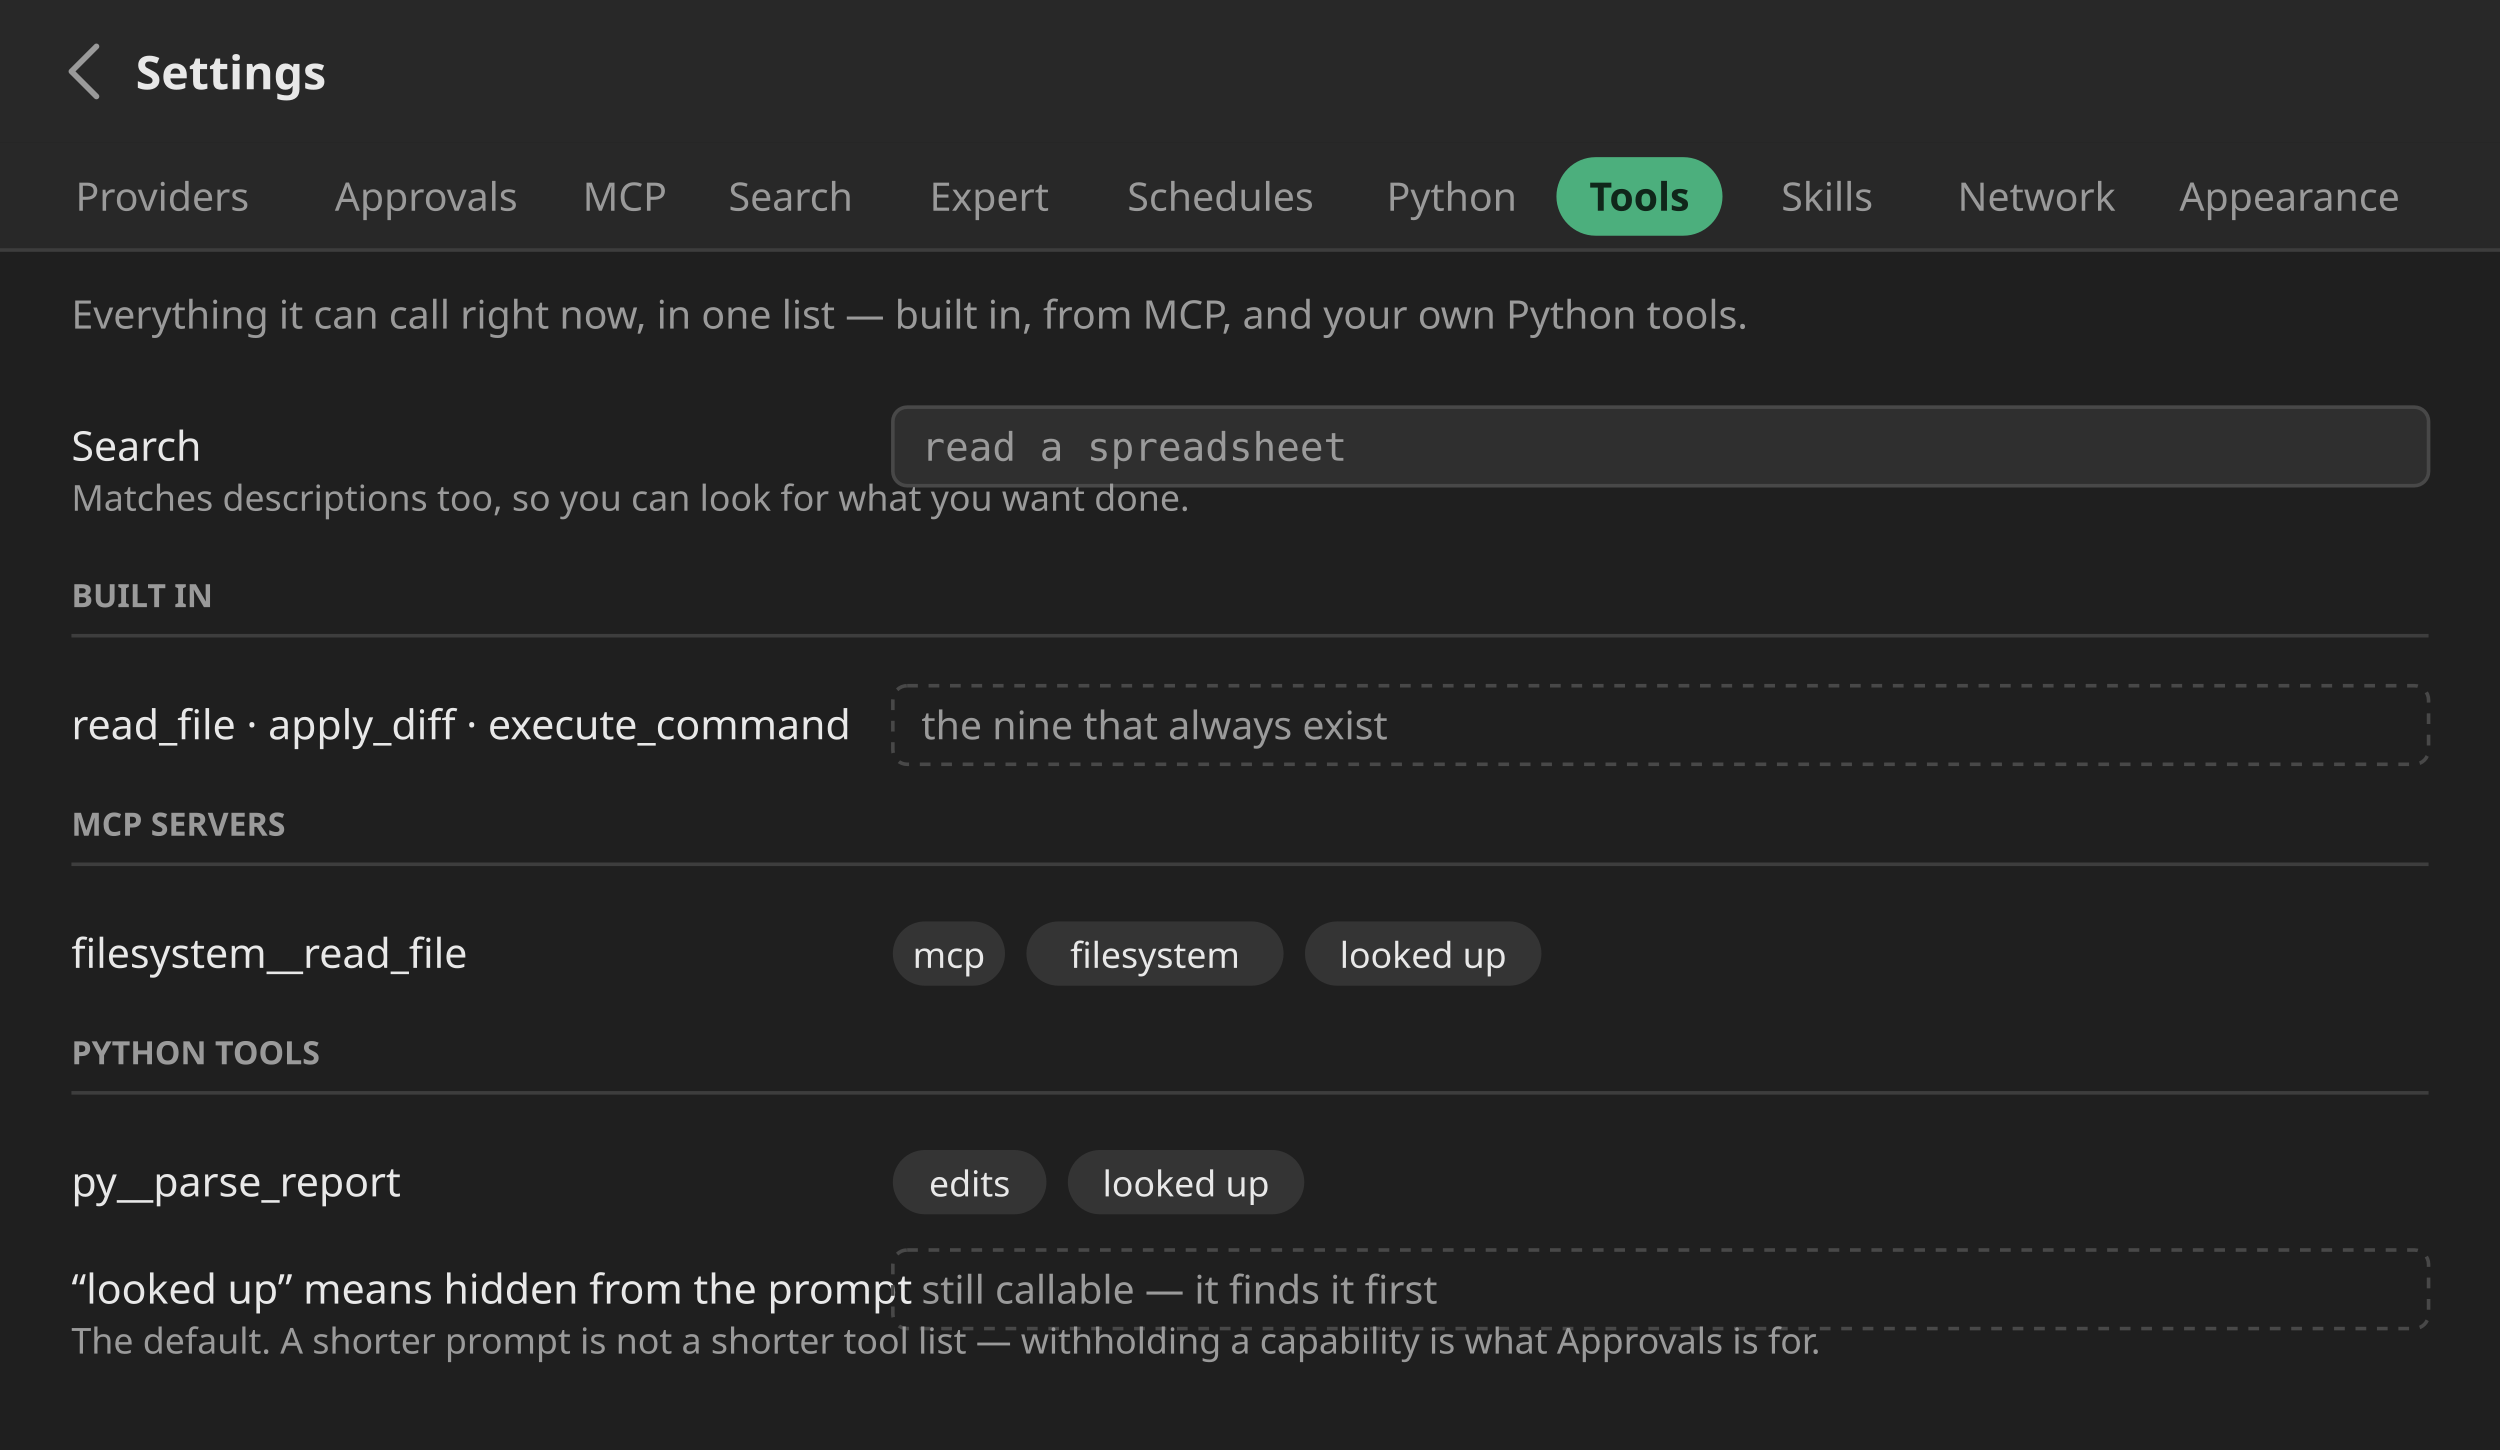
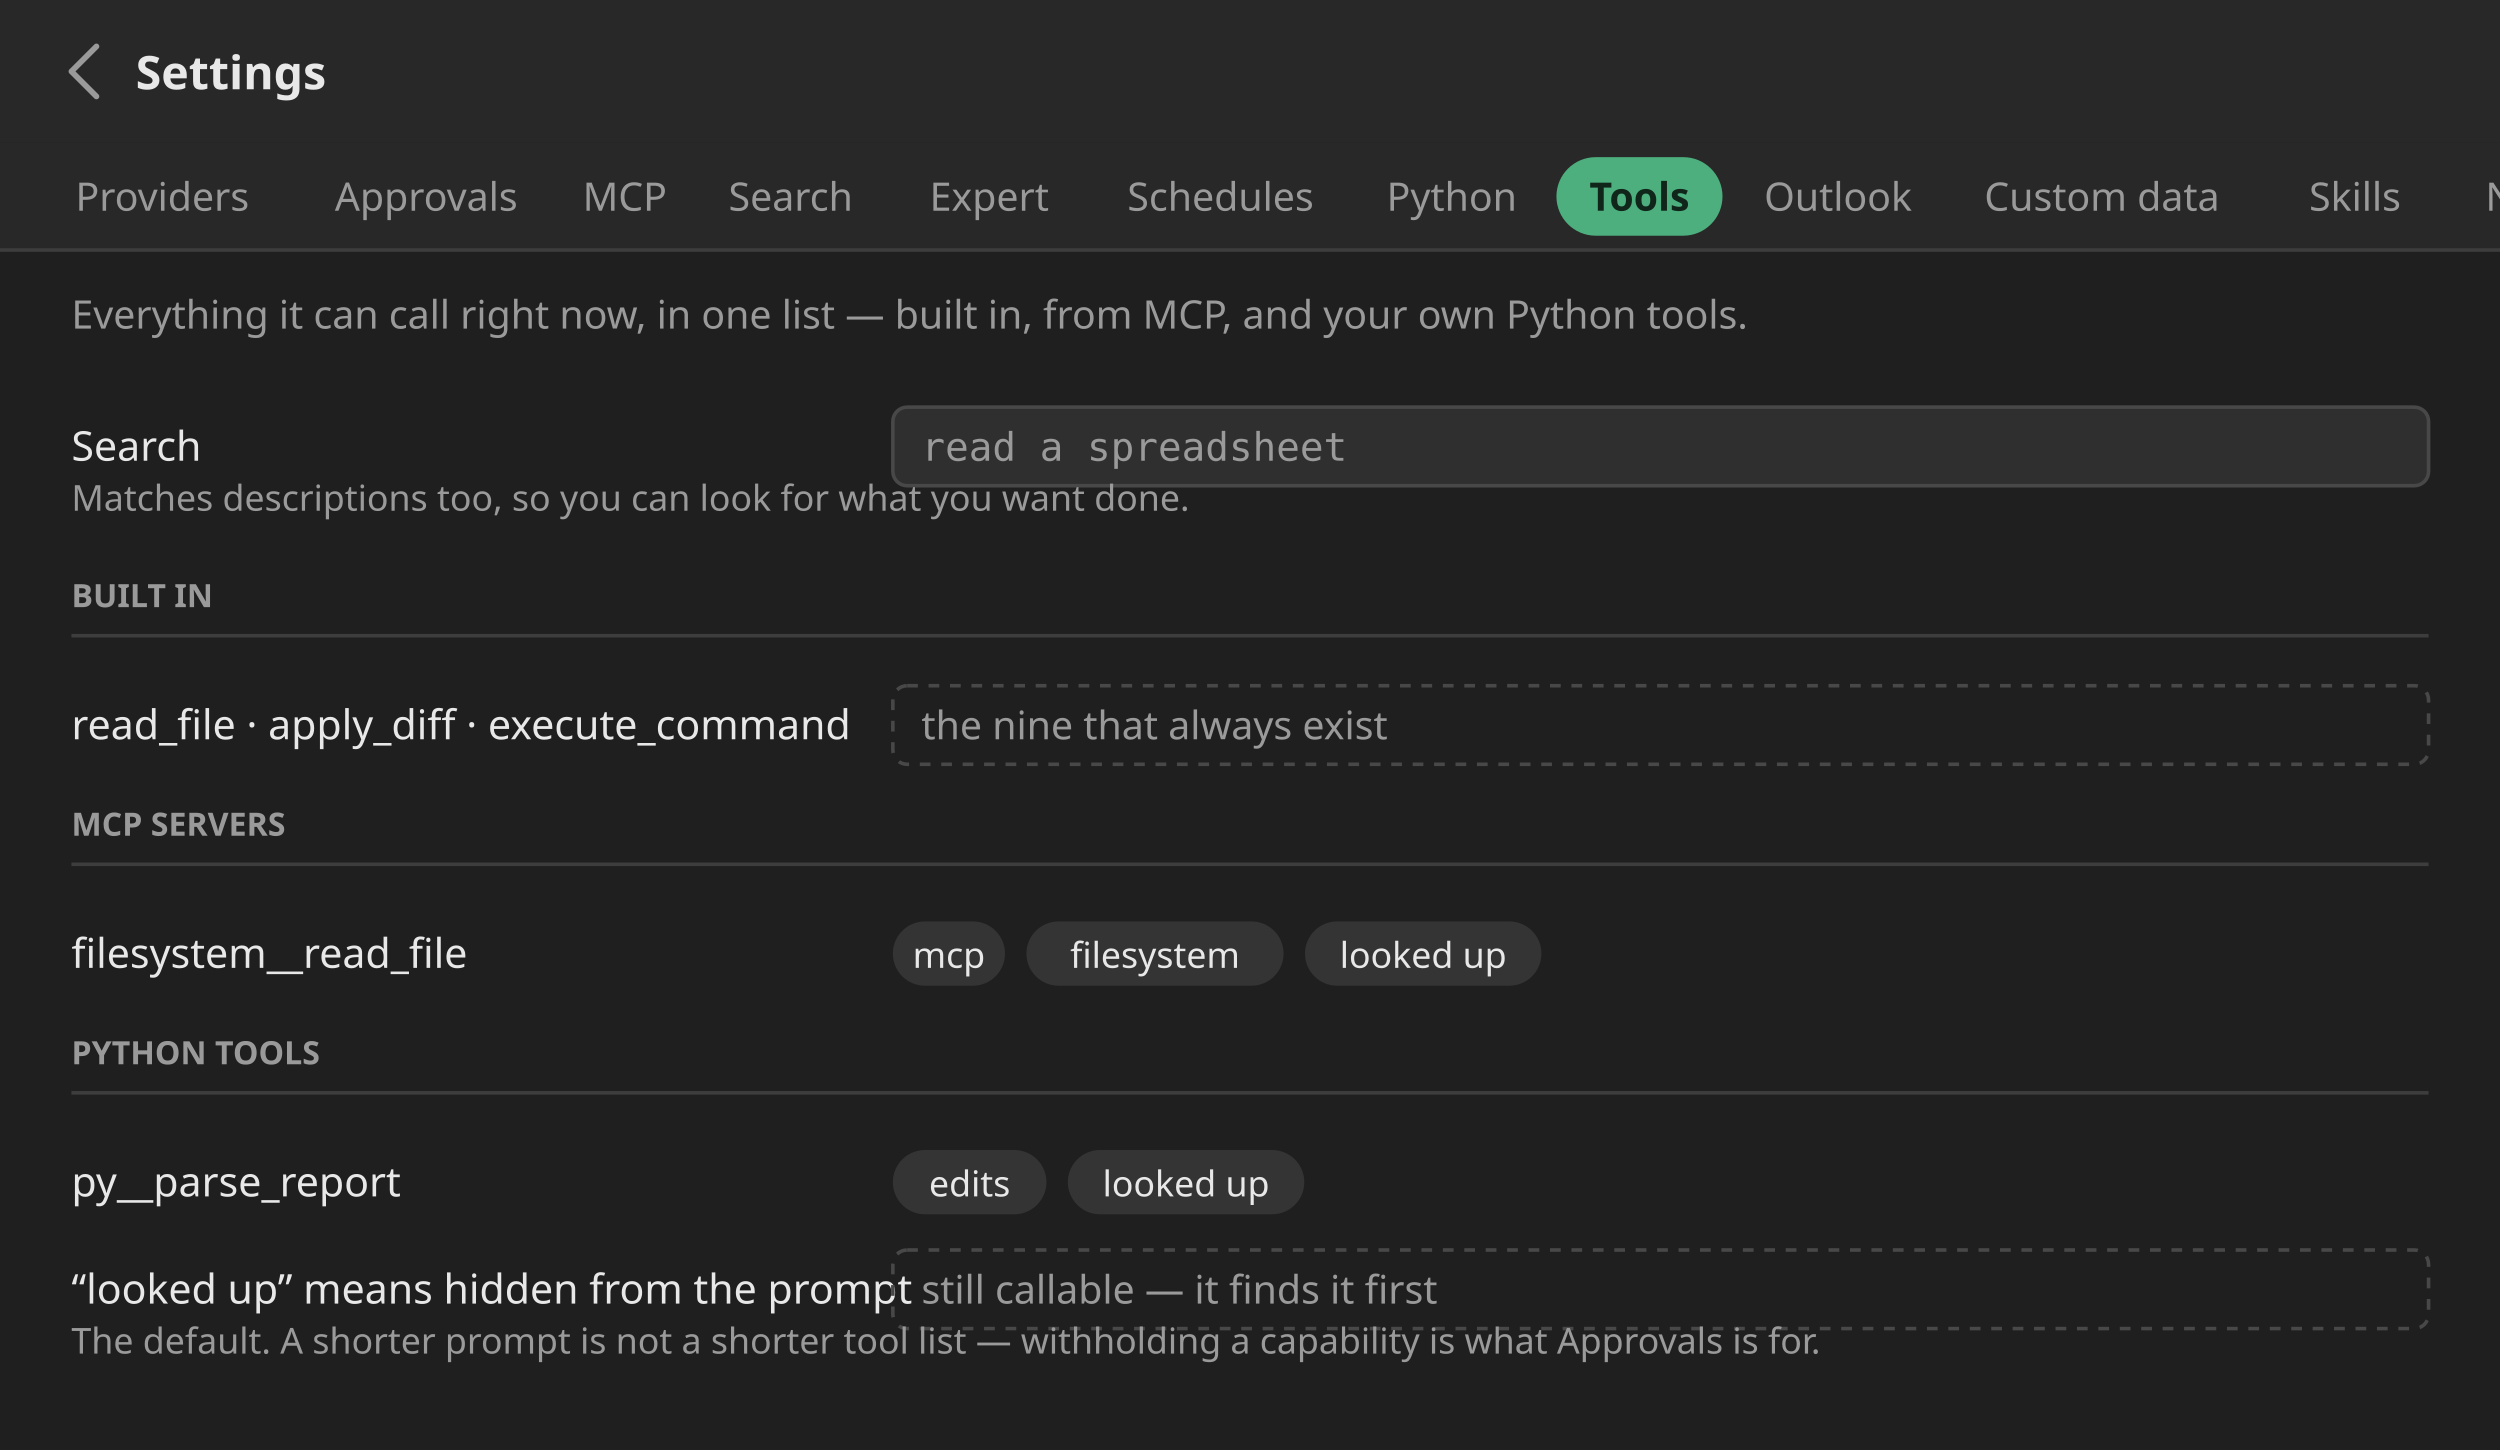
<svg xmlns="http://www.w3.org/2000/svg" width="700" height="406" viewBox="0 0 700 406" role="img">
  <rect x="0" y="0" width="700" height="406" rx="0" fill="#1f1f1f" />
  <rect x="0" y="0" width="700" height="40" rx="0" fill="#282828" />
  <path d="M20 20 l7 -7 M20 20 l7 7" stroke="#9a9a9a" stroke-width="1.6" fill="none" stroke-linecap="round" />
  <text x="38" y="25" font-family="system-ui,'Segoe UI',Ubuntu,sans-serif" font-size="13" font-weight="600" fill="#e8e8e8" text-anchor="start" opacity="1">Settings</text>
  <rect x="0" y="40" width="700" height="30" rx="0" fill="#282828" />
  <line x1="0" y1="70" x2="700" y2="70" stroke="#3d3d3d" />
  <text x="45.45" y="59" font-family="system-ui,'Segoe UI',Ubuntu,sans-serif" font-size="11" font-weight="400" fill="#9a9a9a" text-anchor="middle" opacity="1">Providers</text>
  <text x="119.35" y="59" font-family="system-ui,'Segoe UI',Ubuntu,sans-serif" font-size="11" font-weight="400" fill="#9a9a9a" text-anchor="middle" opacity="1">Approvals</text>
  <text x="174.95" y="59" font-family="system-ui,'Segoe UI',Ubuntu,sans-serif" font-size="11" font-weight="400" fill="#9a9a9a" text-anchor="middle" opacity="1">MCP</text>
  <text x="221.4" y="59" font-family="system-ui,'Segoe UI',Ubuntu,sans-serif" font-size="11" font-weight="400" fill="#9a9a9a" text-anchor="middle" opacity="1">Search</text>
  <text x="277" y="59" font-family="system-ui,'Segoe UI',Ubuntu,sans-serif" font-size="11" font-weight="400" fill="#9a9a9a" text-anchor="middle" opacity="1">Expert</text>
  <text x="341.75" y="59" font-family="system-ui,'Segoe UI',Ubuntu,sans-serif" font-size="11" font-weight="400" fill="#9a9a9a" text-anchor="middle" opacity="1">Schedules</text>
  <text x="406.5" y="59" font-family="system-ui,'Segoe UI',Ubuntu,sans-serif" font-size="11" font-weight="400" fill="#9a9a9a" text-anchor="middle" opacity="1">Python</text>
  <rect x="435.8" y="44" width="46.5" height="22" rx="11" fill="#4caf7d" />
  <text x="459.05" y="59" font-family="system-ui,'Segoe UI',Ubuntu,sans-serif" font-size="11" font-weight="600" fill="#10261a" text-anchor="middle" opacity="1">Tools</text>
-   <text x="511.6" y="59" font-family="system-ui,'Segoe UI',Ubuntu,sans-serif" font-size="11" font-weight="400" fill="#9a9a9a" text-anchor="middle" opacity="1">Skills</text>
-   <text x="570.25" y="59" font-family="system-ui,'Segoe UI',Ubuntu,sans-serif" font-size="11" font-weight="400" fill="#9a9a9a" text-anchor="middle" opacity="1">Network</text>
-   <text x="641.1" y="59" font-family="system-ui,'Segoe UI',Ubuntu,sans-serif" font-size="11" font-weight="400" fill="#9a9a9a" text-anchor="middle" opacity="1">Appearance</text>
+   <text x="514.65" y="59" font-family="system-ui,'Segoe UI',Ubuntu,sans-serif" font-size="11" font-weight="400" fill="#9a9a9a" text-anchor="middle" opacity="1">Outlook</text>
+   <text x="588.55" y="59" font-family="system-ui,'Segoe UI',Ubuntu,sans-serif" font-size="11" font-weight="400" fill="#9a9a9a" text-anchor="middle" opacity="1">Custom data</text>
+   <text x="659.4" y="59" font-family="system-ui,'Segoe UI',Ubuntu,sans-serif" font-size="11" font-weight="400" fill="#9a9a9a" text-anchor="middle" opacity="1">Skills</text>
+   <text x="718.05" y="59" font-family="system-ui,'Segoe UI',Ubuntu,sans-serif" font-size="11" font-weight="400" fill="#9a9a9a" text-anchor="middle" opacity="1">Network</text>
+   <text x="788.9" y="59" font-family="system-ui,'Segoe UI',Ubuntu,sans-serif" font-size="11" font-weight="400" fill="#9a9a9a" text-anchor="middle" opacity="1">Appearance</text>
  <text x="20" y="92" font-family="system-ui,'Segoe UI',Ubuntu,sans-serif" font-size="11" font-weight="400" fill="#9a9a9a" text-anchor="start" opacity="1">Everything it can call right now, in one list — built in, from MCP, and your own Python tools.</text>
  <text x="20" y="129" font-family="system-ui,'Segoe UI',Ubuntu,sans-serif" font-size="11.5" font-weight="400" fill="#e8e8e8" text-anchor="start" opacity="1">Search</text>
  <rect x="250" y="114" width="430" height="22" rx="4" fill="#2f2f2f" stroke="#484848" stroke-width="1" />
  <text x="258" y="129" font-family="ui-monospace,'Cascadia Code','Consolas',monospace" font-size="11" font-weight="400" fill="#9a9a9a" text-anchor="start" opacity="1">read a spreadsheet</text>
  <text x="20" y="143" font-family="system-ui,'Segoe UI',Ubuntu,sans-serif" font-size="10" font-weight="400" fill="#9a9a9a" text-anchor="start" opacity="1">Matches descriptions too, so you can look for what you want done.</text>
  <text x="20" y="170" font-family="system-ui,'Segoe UI',Ubuntu,sans-serif" font-size="9" font-weight="700" fill="#9a9a9a" text-anchor="start" opacity="1">BUILT IN</text>
  <line x1="20" y1="178" x2="680" y2="178" stroke="#3d3d3d" />
  <text x="20" y="207" font-family="system-ui,'Segoe UI',Ubuntu,sans-serif" font-size="11.5" font-weight="400" fill="#e8e8e8" text-anchor="start" opacity="1">read_file · apply_diff · execute_command</text>
  <rect x="250" y="192" width="430" height="22" rx="4" fill="none" stroke="#484848" stroke-width="1" stroke-dasharray="3 3" />
  <text x="258" y="207" font-family="system-ui,'Segoe UI',Ubuntu,sans-serif" font-size="11" font-weight="400" fill="#9a9a9a" text-anchor="start" opacity="1">the nine that always exist</text>
  <text x="20" y="234" font-family="system-ui,'Segoe UI',Ubuntu,sans-serif" font-size="9" font-weight="700" fill="#9a9a9a" text-anchor="start" opacity="1">MCP SERVERS</text>
  <line x1="20" y1="242" x2="680" y2="242" stroke="#3d3d3d" />
  <text x="20" y="271" font-family="system-ui,'Segoe UI',Ubuntu,sans-serif" font-size="11.5" font-weight="400" fill="#e8e8e8" text-anchor="start" opacity="1">filesystem__read_file</text>
  <rect x="250" y="258" width="31.4" height="18" rx="9" fill="#343434" />
  <text x="265.7" y="271" font-family="system-ui,'Segoe UI',Ubuntu,sans-serif" font-size="10" font-weight="400" fill="#e8e8e8" text-anchor="middle" opacity="1">mcp</text>
  <rect x="287.4" y="258" width="72" height="18" rx="9" fill="#343434" />
  <text x="323.4" y="271" font-family="system-ui,'Segoe UI',Ubuntu,sans-serif" font-size="10" font-weight="400" fill="#e8e8e8" text-anchor="middle" opacity="1">filesystem</text>
  <rect x="365.4" y="258" width="66.2" height="18" rx="9" fill="#343434" />
  <text x="398.5" y="271" font-family="system-ui,'Segoe UI',Ubuntu,sans-serif" font-size="10" font-weight="400" fill="#e8e8e8" text-anchor="middle" opacity="1">looked up</text>
  <text x="20" y="298" font-family="system-ui,'Segoe UI',Ubuntu,sans-serif" font-size="9" font-weight="700" fill="#9a9a9a" text-anchor="start" opacity="1">PYTHON TOOLS</text>
  <line x1="20" y1="306" x2="680" y2="306" stroke="#3d3d3d" />
  <text x="20" y="335" font-family="system-ui,'Segoe UI',Ubuntu,sans-serif" font-size="11.5" font-weight="400" fill="#e8e8e8" text-anchor="start" opacity="1">py__parse_report</text>
  <rect x="250" y="322" width="43" height="18" rx="9" fill="#343434" />
  <text x="271.5" y="335" font-family="system-ui,'Segoe UI',Ubuntu,sans-serif" font-size="10" font-weight="400" fill="#e8e8e8" text-anchor="middle" opacity="1">edits</text>
  <rect x="299" y="322" width="66.2" height="18" rx="9" fill="#343434" />
  <text x="332.1" y="335" font-family="system-ui,'Segoe UI',Ubuntu,sans-serif" font-size="10" font-weight="400" fill="#e8e8e8" text-anchor="middle" opacity="1">looked up</text>
  <text x="20" y="365" font-family="system-ui,'Segoe UI',Ubuntu,sans-serif" font-size="11.5" font-weight="400" fill="#e8e8e8" text-anchor="start" opacity="1">“looked up” means hidden from the prompt</text>
  <rect x="250" y="350" width="430" height="22" rx="4" fill="none" stroke="#484848" stroke-width="1" stroke-dasharray="3 3" />
  <text x="258" y="365" font-family="system-ui,'Segoe UI',Ubuntu,sans-serif" font-size="11" font-weight="400" fill="#9a9a9a" text-anchor="start" opacity="1">still callable — it finds it first</text>
  <text x="20" y="379" font-family="system-ui,'Segoe UI',Ubuntu,sans-serif" font-size="10" font-weight="400" fill="#9a9a9a" text-anchor="start" opacity="1">The default. A shorter prompt is not a shorter tool list — withholding a capability is what Approvals is for.</text>
</svg>
